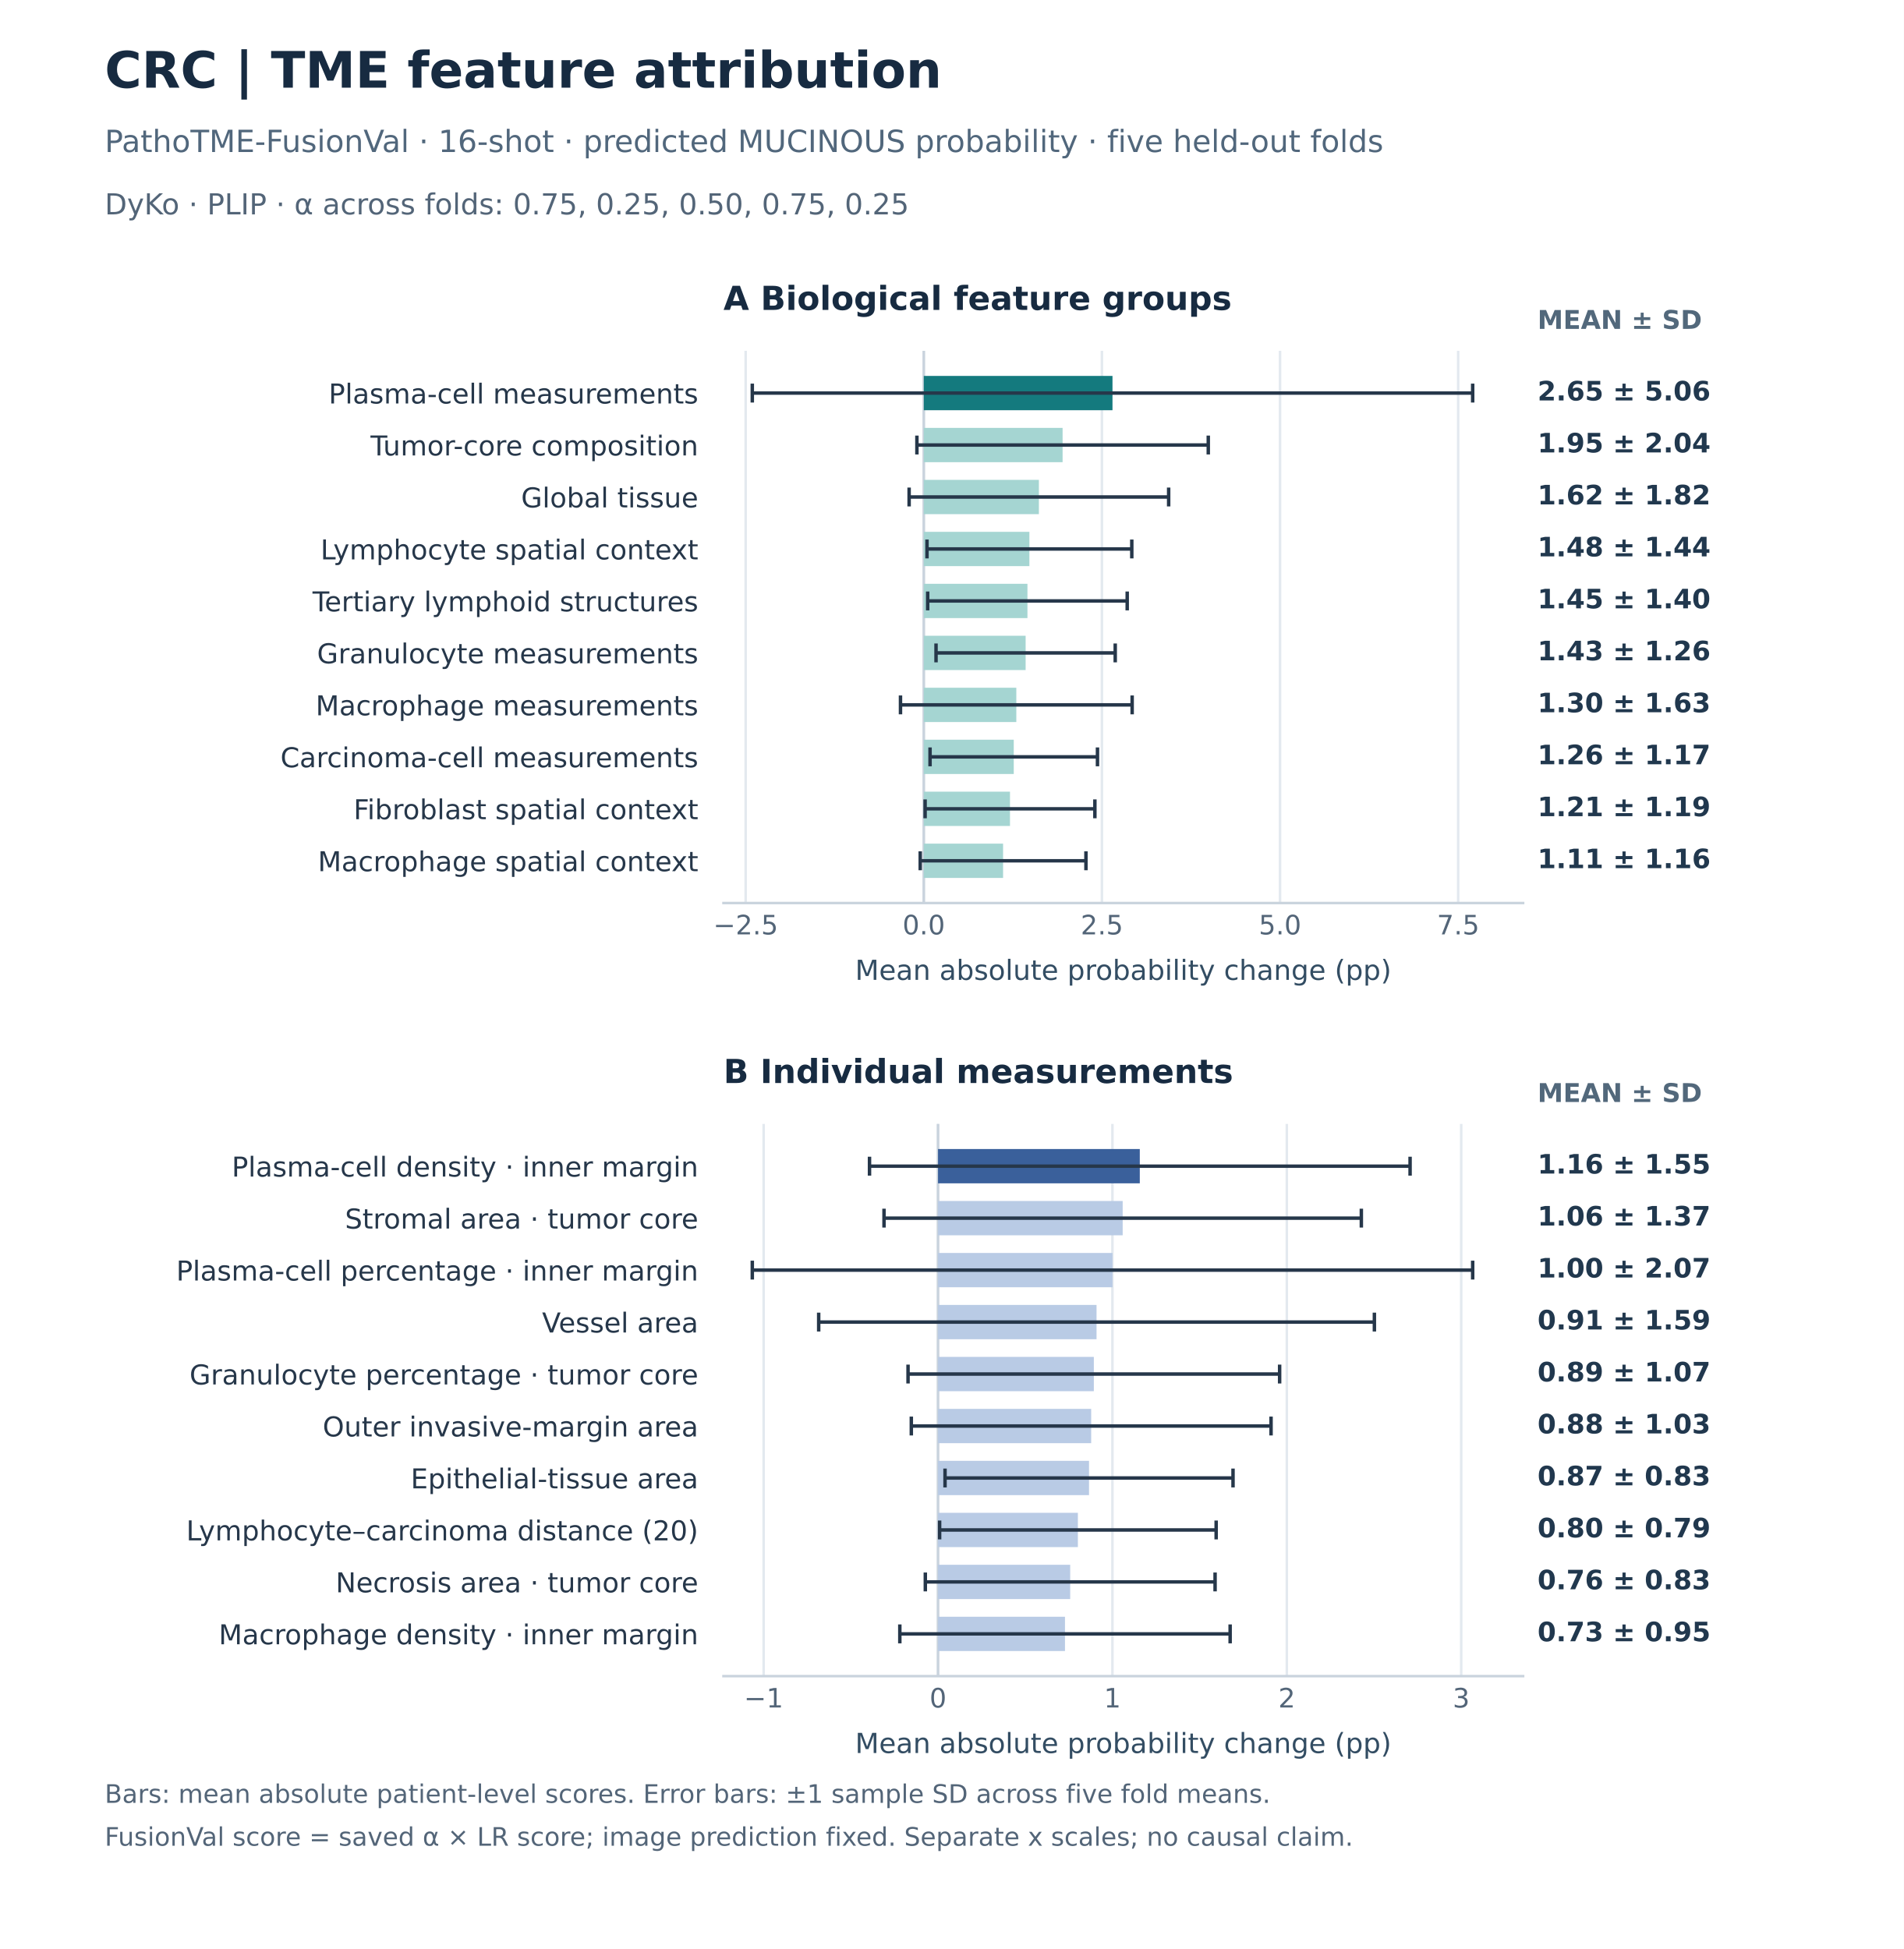
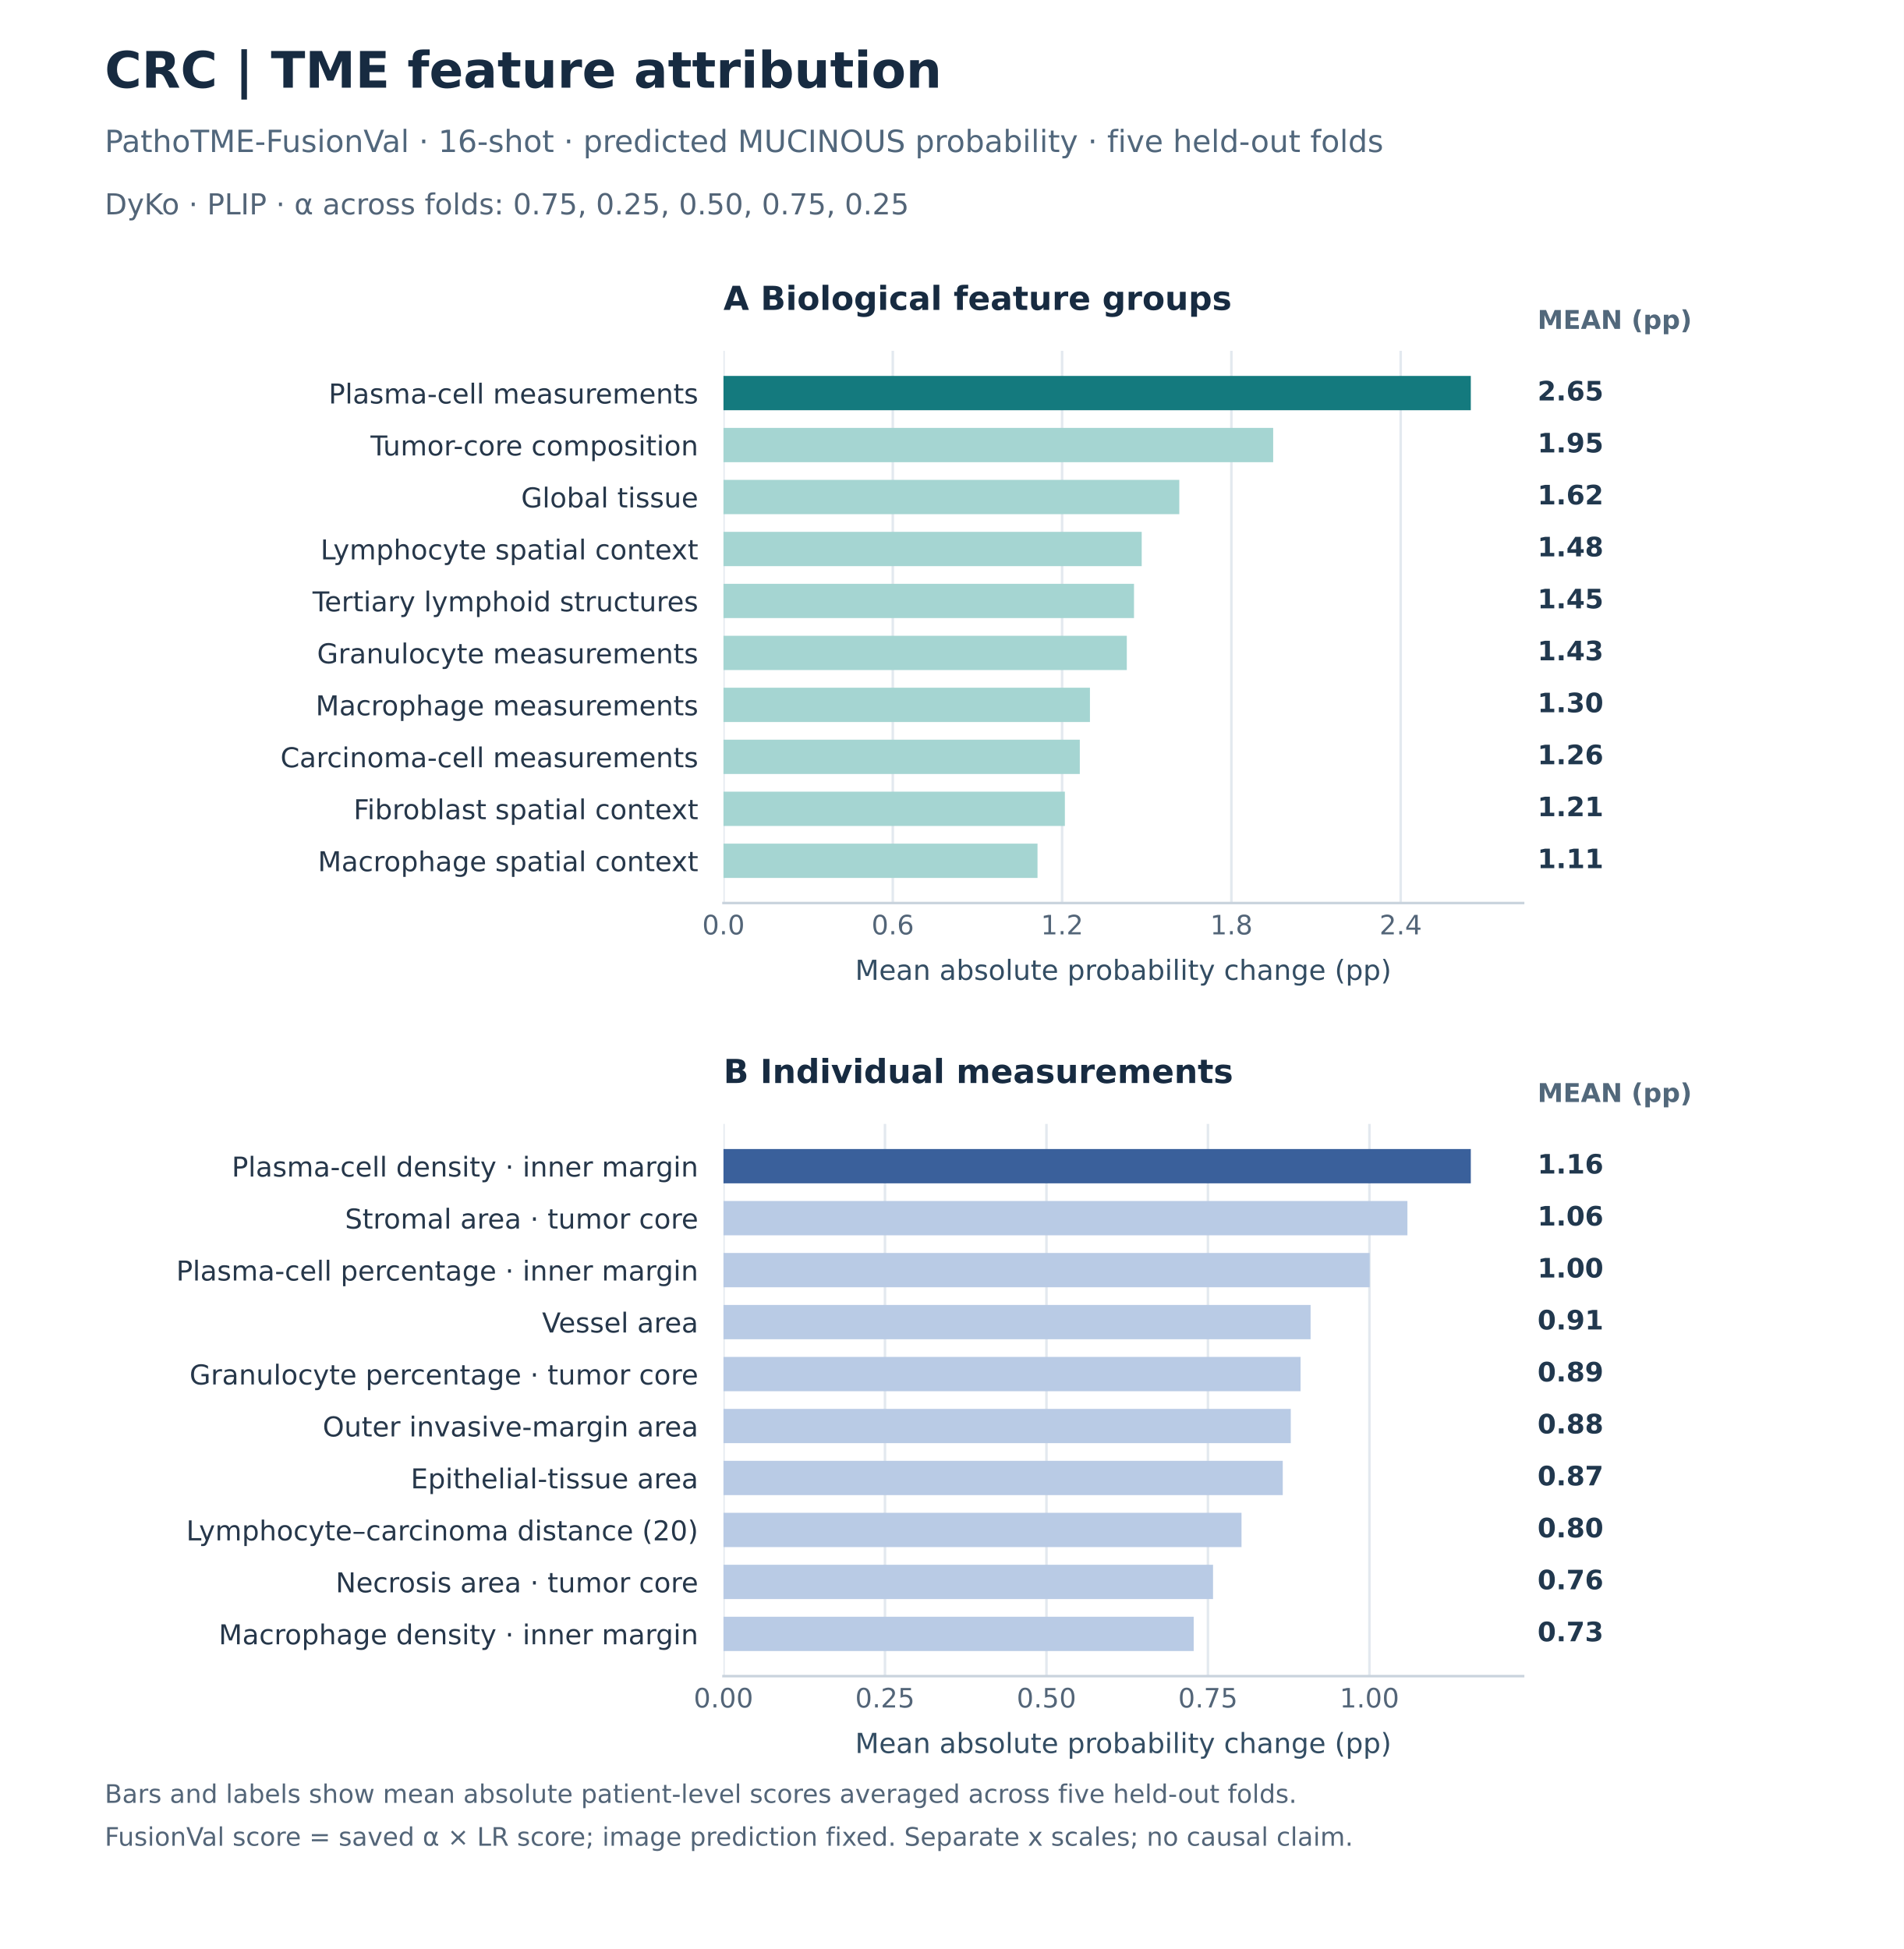
- <svg xmlns="http://www.w3.org/2000/svg" xmlns:xlink="http://www.w3.org/1999/xlink" width="604.8pt" height="619.2pt" viewBox="0 0 604.8 619.2" version="1.1">
+ <svg xmlns="http://www.w3.org/2000/svg" width="604.8pt" height="619.2pt" viewBox="0 0 604.8 619.2" version="1.1">
  <defs>
    <style type="text/css">*{stroke-linejoin: round; stroke-linecap: butt}</style>
  </defs>
  <g id="figure_1">
    <g id="patch_1">
      <path d="M 0 619.2 L 604.8 619.2 L 604.8 0 L 0 0 z " style="fill: #ffffff" />
    </g>
    <g id="axes_1">
      <g id="patch_2">
        <path d="M 229.824 286.896 L 483.84 286.896 L 483.84 111.456 L 229.824 111.456 z " style="fill: #ffffff" />
      </g>
      <g id="matplotlib.axis_1">
        <g id="xtick_1">
          <g id="line2d_1">
-             <path d="M 236.871 286.896 L 236.871 111.456 " clip-path="url(#p79da4da305)" style="fill: none; stroke: #e3e9ef; stroke-width: 0.8; stroke-linecap: square" />
+             <path d="M 229.824 286.896 L 229.824 111.456 " clip-path="url(#pa51914e0ed)" style="fill: none; stroke: #e3e9ef; stroke-width: 0.8; stroke-linecap: square" />
          </g>
          <g id="line2d_2" />
          <g id="text_1">
-             <text style="font-size: 8.5px; font-family: 'DejaVu Sans'; text-anchor: middle; fill: #536578" x="236.871" y="296.855" transform="rotate(-0 236.8708 296.8547)">−2.5</text>
+             <text style="font-size: 8.5px; font-family: 'DejaVu Sans'; text-anchor: middle; fill: #536578" x="229.824" y="296.855" transform="rotate(-0 229.824 296.8547)">0.0</text>
          </g>
        </g>
        <g id="xtick_2">
          <g id="line2d_3">
-             <path d="M 293.455 286.896 L 293.455 111.456 " clip-path="url(#p79da4da305)" style="fill: none; stroke: #e3e9ef; stroke-width: 0.8; stroke-linecap: square" />
+             <path d="M 283.606 286.896 L 283.606 111.456 " clip-path="url(#pa51914e0ed)" style="fill: none; stroke: #e3e9ef; stroke-width: 0.8; stroke-linecap: square" />
          </g>
          <g id="line2d_4" />
          <g id="text_2">
-             <text style="font-size: 8.5px; font-family: 'DejaVu Sans'; text-anchor: middle; fill: #536578" x="293.455" y="296.855" transform="rotate(-0 293.4549 296.8547)">0.0</text>
+             <text style="font-size: 8.5px; font-family: 'DejaVu Sans'; text-anchor: middle; fill: #536578" x="283.606" y="296.855" transform="rotate(-0 283.6055 296.8547)">0.6</text>
          </g>
        </g>
        <g id="xtick_3">
          <g id="line2d_5">
-             <path d="M 350.039 286.896 L 350.039 111.456 " clip-path="url(#p79da4da305)" style="fill: none; stroke: #e3e9ef; stroke-width: 0.8; stroke-linecap: square" />
+             <path d="M 337.387 286.896 L 337.387 111.456 " clip-path="url(#pa51914e0ed)" style="fill: none; stroke: #e3e9ef; stroke-width: 0.8; stroke-linecap: square" />
          </g>
          <g id="line2d_6" />
          <g id="text_3">
-             <text style="font-size: 8.5px; font-family: 'DejaVu Sans'; text-anchor: middle; fill: #536578" x="350.039" y="296.855" transform="rotate(-0 350.0389 296.8547)">2.5</text>
+             <text style="font-size: 8.5px; font-family: 'DejaVu Sans'; text-anchor: middle; fill: #536578" x="337.387" y="296.855" transform="rotate(-0 337.387 296.8547)">1.2</text>
          </g>
        </g>
        <g id="xtick_4">
          <g id="line2d_7">
-             <path d="M 406.623 286.896 L 406.623 111.456 " clip-path="url(#p79da4da305)" style="fill: none; stroke: #e3e9ef; stroke-width: 0.8; stroke-linecap: square" />
+             <path d="M 391.169 286.896 L 391.169 111.456 " clip-path="url(#pa51914e0ed)" style="fill: none; stroke: #e3e9ef; stroke-width: 0.8; stroke-linecap: square" />
          </g>
          <g id="line2d_8" />
          <g id="text_4">
-             <text style="font-size: 8.5px; font-family: 'DejaVu Sans'; text-anchor: middle; fill: #536578" x="406.623" y="296.855" transform="rotate(-0 406.6229 296.8547)">5.0</text>
+             <text style="font-size: 8.5px; font-family: 'DejaVu Sans'; text-anchor: middle; fill: #536578" x="391.169" y="296.855" transform="rotate(-0 391.1685 296.8547)">1.8</text>
          </g>
        </g>
        <g id="xtick_5">
          <g id="line2d_9">
-             <path d="M 463.207 286.896 L 463.207 111.456 " clip-path="url(#p79da4da305)" style="fill: none; stroke: #e3e9ef; stroke-width: 0.8; stroke-linecap: square" />
+             <path d="M 444.95 286.896 L 444.95 111.456 " clip-path="url(#pa51914e0ed)" style="fill: none; stroke: #e3e9ef; stroke-width: 0.8; stroke-linecap: square" />
          </g>
          <g id="line2d_10" />
          <g id="text_5">
-             <text style="font-size: 8.5px; font-family: 'DejaVu Sans'; text-anchor: middle; fill: #536578" x="463.207" y="296.855" transform="rotate(-0 463.2069 296.8547)">7.5</text>
+             <text style="font-size: 8.5px; font-family: 'DejaVu Sans'; text-anchor: middle; fill: #536578" x="444.95" y="296.855" transform="rotate(-0 444.95 296.8547)">2.4</text>
          </g>
        </g>
        <g id="text_6">
          <text style="font-size: 8.8px; font-family: 'DejaVu Sans'; text-anchor: middle; fill: #334d63" x="356.832" y="311.309" transform="rotate(-0 356.832 311.309)">Mean absolute probability change (pp)</text>
        </g>
      </g>
      <g id="matplotlib.axis_2">
        <g id="ytick_1">
          <g id="line2d_11" />
          <g id="text_7">
            <text style="font-size: 8.7px; font-family: 'DejaVu Sans'; text-anchor: end; fill: #26374a" x="221.824" y="128.184" transform="rotate(-0 221.824 128.1843)">Plasma-cell measurements</text>
          </g>
        </g>
        <g id="ytick_2">
          <g id="line2d_12" />
          <g id="text_8">
            <text style="font-size: 8.7px; font-family: 'DejaVu Sans'; text-anchor: end; fill: #26374a" x="221.824" y="144.695" transform="rotate(-0 221.824 144.6948)">Tumor-core composition</text>
          </g>
        </g>
        <g id="ytick_3">
          <g id="line2d_13" />
          <g id="text_9">
            <text style="font-size: 8.7px; font-family: 'DejaVu Sans'; text-anchor: end; fill: #26374a" x="221.824" y="161.205" transform="rotate(-0 221.824 161.2052)">Global tissue</text>
          </g>
        </g>
        <g id="ytick_4">
          <g id="line2d_14" />
          <g id="text_10">
            <text style="font-size: 8.7px; font-family: 'DejaVu Sans'; text-anchor: end; fill: #26374a" x="221.824" y="177.716" transform="rotate(-0 221.824 177.7157)">Lymphocyte spatial context</text>
          </g>
        </g>
        <g id="ytick_5">
          <g id="line2d_15" />
          <g id="text_11">
            <text style="font-size: 8.7px; font-family: 'DejaVu Sans'; text-anchor: end; fill: #26374a" x="221.824" y="194.226" transform="rotate(-0 221.824 194.2261)">Tertiary lymphoid structures</text>
          </g>
        </g>
        <g id="ytick_6">
          <g id="line2d_16" />
          <g id="text_12">
            <text style="font-size: 8.7px; font-family: 'DejaVu Sans'; text-anchor: end; fill: #26374a" x="221.824" y="210.737" transform="rotate(-0 221.824 210.7365)">Granulocyte measurements</text>
          </g>
        </g>
        <g id="ytick_7">
          <g id="line2d_17" />
          <g id="text_13">
            <text style="font-size: 8.7px; font-family: 'DejaVu Sans'; text-anchor: end; fill: #26374a" x="221.824" y="227.247" transform="rotate(-0 221.824 227.247)">Macrophage measurements</text>
          </g>
        </g>
        <g id="ytick_8">
          <g id="line2d_18" />
          <g id="text_14">
            <text style="font-size: 8.7px; font-family: 'DejaVu Sans'; text-anchor: end; fill: #26374a" x="221.824" y="243.757" transform="rotate(-0 221.824 243.7574)">Carcinoma-cell measurements</text>
          </g>
        </g>
        <g id="ytick_9">
          <g id="line2d_19" />
          <g id="text_15">
            <text style="font-size: 8.7px; font-family: 'DejaVu Sans'; text-anchor: end; fill: #26374a" x="221.824" y="260.268" transform="rotate(-0 221.824 260.2679)">Fibroblast spatial context</text>
          </g>
        </g>
        <g id="ytick_10">
          <g id="line2d_20" />
          <g id="text_16">
            <text style="font-size: 8.7px; font-family: 'DejaVu Sans'; text-anchor: end; fill: #26374a" x="221.824" y="276.778" transform="rotate(-0 221.824 276.7783)">Macrophage spatial context</text>
          </g>
        </g>
      </g>
-       <g id="line2d_21">
-         <path d="M 293.455 286.896 L 293.455 111.456 " clip-path="url(#p79da4da305)" style="fill: none; stroke: #c9d3dd; stroke-width: 0.8; stroke-linecap: square" />
-       </g>
      <g id="patch_3">
-         <path d="M 293.455 119.431 L 353.399 119.431 L 353.399 130.327 L 293.455 130.327 z " clip-path="url(#p79da4da305)" style="fill: #147a7e" />
+         <path d="M 229.824 119.431 L 467.222 119.431 L 467.222 130.327 L 229.824 130.327 z " clip-path="url(#pa51914e0ed)" style="fill: #147a7e" />
      </g>
      <g id="patch_4">
-         <path d="M 293.455 135.941 L 337.547 135.941 L 337.547 146.838 L 293.455 146.838 z " clip-path="url(#p79da4da305)" style="fill: #a5d5d2" />
+         <path d="M 229.824 135.941 L 404.444 135.941 L 404.444 146.838 L 229.824 146.838 z " clip-path="url(#pa51914e0ed)" style="fill: #a5d5d2" />
      </g>
      <g id="patch_5">
-         <path d="M 293.455 152.451 L 330.018 152.451 L 330.018 163.348 L 293.455 163.348 z " clip-path="url(#p79da4da305)" style="fill: #a5d5d2" />
+         <path d="M 229.824 152.451 L 374.626 152.451 L 374.626 163.348 L 229.824 163.348 z " clip-path="url(#pa51914e0ed)" style="fill: #a5d5d2" />
      </g>
      <g id="patch_6">
-         <path d="M 293.455 168.962 L 327.002 168.962 L 327.002 179.859 L 293.455 179.859 z " clip-path="url(#p79da4da305)" style="fill: #a5d5d2" />
+         <path d="M 229.824 168.962 L 362.68 168.962 L 362.68 179.859 L 229.824 179.859 z " clip-path="url(#pa51914e0ed)" style="fill: #a5d5d2" />
      </g>
      <g id="patch_7">
-         <path d="M 293.455 185.472 L 326.384 185.472 L 326.384 196.369 L 293.455 196.369 z " clip-path="url(#p79da4da305)" style="fill: #a5d5d2" />
+         <path d="M 229.824 185.472 L 360.233 185.472 L 360.233 196.369 L 229.824 196.369 z " clip-path="url(#pa51914e0ed)" style="fill: #a5d5d2" />
      </g>
      <g id="patch_8">
-         <path d="M 293.455 201.983 L 325.807 201.983 L 325.807 212.88 L 293.455 212.88 z " clip-path="url(#p79da4da305)" style="fill: #a5d5d2" />
+         <path d="M 229.824 201.983 L 357.946 201.983 L 357.946 212.88 L 229.824 212.88 z " clip-path="url(#pa51914e0ed)" style="fill: #a5d5d2" />
      </g>
      <g id="patch_9">
-         <path d="M 293.455 218.493 L 322.85 218.493 L 322.85 229.39 L 293.455 229.39 z " clip-path="url(#p79da4da305)" style="fill: #a5d5d2" />
+         <path d="M 229.824 218.493 L 346.238 218.493 L 346.238 229.39 L 229.824 229.39 z " clip-path="url(#pa51914e0ed)" style="fill: #a5d5d2" />
      </g>
      <g id="patch_10">
-         <path d="M 293.455 235.004 L 322.037 235.004 L 322.037 245.901 L 293.455 245.901 z " clip-path="url(#p79da4da305)" style="fill: #a5d5d2" />
+         <path d="M 229.824 235.004 L 343.016 235.004 L 343.016 245.901 L 229.824 245.901 z " clip-path="url(#pa51914e0ed)" style="fill: #a5d5d2" />
      </g>
      <g id="patch_11">
-         <path d="M 293.455 251.514 L 320.839 251.514 L 320.839 262.411 L 293.455 262.411 z " clip-path="url(#p79da4da305)" style="fill: #a5d5d2" />
+         <path d="M 229.824 251.514 L 338.273 251.514 L 338.273 262.411 L 229.824 262.411 z " clip-path="url(#pa51914e0ed)" style="fill: #a5d5d2" />
      </g>
      <g id="patch_12">
-         <path d="M 293.455 268.025 L 318.644 268.025 L 318.644 278.921 L 293.455 278.921 z " clip-path="url(#p79da4da305)" style="fill: #a5d5d2" />
+         <path d="M 229.824 268.025 L 329.582 268.025 L 329.582 278.921 L 229.824 278.921 z " clip-path="url(#pa51914e0ed)" style="fill: #a5d5d2" />
      </g>
      <g id="patch_13">
        <path d="M 229.824 286.896 L 483.84 286.896 " style="fill: none; stroke: #c9d3dd; stroke-width: 0.8; stroke-linejoin: miter; stroke-linecap: square" />
      </g>
-       <g id="LineCollection_1">
-         <path d="M 238.978 124.879 L 467.821 124.879 " clip-path="url(#p79da4da305)" style="fill: none; stroke: #26374a; stroke-width: 1.1" />
-         <path d="M 291.268 141.389 L 383.827 141.389 " clip-path="url(#p79da4da305)" style="fill: none; stroke: #26374a; stroke-width: 1.1" />
-         <path d="M 288.797 157.9 L 371.24 157.9 " clip-path="url(#p79da4da305)" style="fill: none; stroke: #26374a; stroke-width: 1.1" />
-         <path d="M 294.474 174.41 L 359.53 174.41 " clip-path="url(#p79da4da305)" style="fill: none; stroke: #26374a; stroke-width: 1.1" />
-         <path d="M 294.694 190.921 L 358.074 190.921 " clip-path="url(#p79da4da305)" style="fill: none; stroke: #26374a; stroke-width: 1.1" />
-         <path d="M 297.344 207.431 L 354.269 207.431 " clip-path="url(#p79da4da305)" style="fill: none; stroke: #26374a; stroke-width: 1.1" />
-         <path d="M 286.054 223.942 L 359.646 223.942 " clip-path="url(#p79da4da305)" style="fill: none; stroke: #26374a; stroke-width: 1.1" />
-         <path d="M 295.443 240.452 L 348.63 240.452 " clip-path="url(#p79da4da305)" style="fill: none; stroke: #26374a; stroke-width: 1.1" />
-         <path d="M 293.872 256.963 L 347.806 256.963 " clip-path="url(#p79da4da305)" style="fill: none; stroke: #26374a; stroke-width: 1.1" />
-         <path d="M 292.324 273.473 L 344.965 273.473 " clip-path="url(#p79da4da305)" style="fill: none; stroke: #26374a; stroke-width: 1.1" />
-       </g>
-       <g id="line2d_22">
-         <defs>
-           <path id="m4f36192a5b" d="M 0 3 L 0 -3 " style="stroke: #26374a; stroke-width: 1.1" />
-         </defs>
-         <g clip-path="url(#p79da4da305)">
-           <use xlink:href="#m4f36192a5b" x="238.978" y="124.879" style="fill: #1f77b4; stroke: #26374a; stroke-width: 1.1" />
-           <use xlink:href="#m4f36192a5b" x="291.268" y="141.389" style="fill: #1f77b4; stroke: #26374a; stroke-width: 1.1" />
-           <use xlink:href="#m4f36192a5b" x="288.797" y="157.9" style="fill: #1f77b4; stroke: #26374a; stroke-width: 1.1" />
-           <use xlink:href="#m4f36192a5b" x="294.474" y="174.41" style="fill: #1f77b4; stroke: #26374a; stroke-width: 1.1" />
-           <use xlink:href="#m4f36192a5b" x="294.694" y="190.921" style="fill: #1f77b4; stroke: #26374a; stroke-width: 1.1" />
-           <use xlink:href="#m4f36192a5b" x="297.344" y="207.431" style="fill: #1f77b4; stroke: #26374a; stroke-width: 1.1" />
-           <use xlink:href="#m4f36192a5b" x="286.054" y="223.942" style="fill: #1f77b4; stroke: #26374a; stroke-width: 1.1" />
-           <use xlink:href="#m4f36192a5b" x="295.443" y="240.452" style="fill: #1f77b4; stroke: #26374a; stroke-width: 1.1" />
-           <use xlink:href="#m4f36192a5b" x="293.872" y="256.963" style="fill: #1f77b4; stroke: #26374a; stroke-width: 1.1" />
-           <use xlink:href="#m4f36192a5b" x="292.324" y="273.473" style="fill: #1f77b4; stroke: #26374a; stroke-width: 1.1" />
-         </g>
-       </g>
-       <g id="line2d_23">
-         <g clip-path="url(#p79da4da305)">
-           <use xlink:href="#m4f36192a5b" x="467.821" y="124.879" style="fill: #1f77b4; stroke: #26374a; stroke-width: 1.1" />
-           <use xlink:href="#m4f36192a5b" x="383.827" y="141.389" style="fill: #1f77b4; stroke: #26374a; stroke-width: 1.1" />
-           <use xlink:href="#m4f36192a5b" x="371.24" y="157.9" style="fill: #1f77b4; stroke: #26374a; stroke-width: 1.1" />
-           <use xlink:href="#m4f36192a5b" x="359.53" y="174.41" style="fill: #1f77b4; stroke: #26374a; stroke-width: 1.1" />
-           <use xlink:href="#m4f36192a5b" x="358.074" y="190.921" style="fill: #1f77b4; stroke: #26374a; stroke-width: 1.1" />
-           <use xlink:href="#m4f36192a5b" x="354.269" y="207.431" style="fill: #1f77b4; stroke: #26374a; stroke-width: 1.1" />
-           <use xlink:href="#m4f36192a5b" x="359.646" y="223.942" style="fill: #1f77b4; stroke: #26374a; stroke-width: 1.1" />
-           <use xlink:href="#m4f36192a5b" x="348.63" y="240.452" style="fill: #1f77b4; stroke: #26374a; stroke-width: 1.1" />
-           <use xlink:href="#m4f36192a5b" x="347.806" y="256.963" style="fill: #1f77b4; stroke: #26374a; stroke-width: 1.1" />
-           <use xlink:href="#m4f36192a5b" x="344.965" y="273.473" style="fill: #1f77b4; stroke: #26374a; stroke-width: 1.1" />
-         </g>
-       </g>
      <g id="text_17">
-         <text style="font-weight: 700; font-size: 8.2px; font-family: 'DejaVu Sans'; text-anchor: start; fill: #52687b" x="488.412" y="104.487" transform="rotate(-0 488.4123 104.4875)">MEAN ± SD</text>
+         <text style="font-weight: 700; font-size: 8.2px; font-family: 'DejaVu Sans'; text-anchor: start; fill: #52687b" x="488.412" y="104.487" transform="rotate(-0 488.4123 104.4875)">MEAN (pp)</text>
      </g>
      <g id="text_18">
        <text style="font-weight: 700; font-size: 10.5px; font-family: 'DejaVu Sans'; text-anchor: start; fill: #172b41" x="229.824" y="98.456" transform="rotate(-0 229.824 98.456)">A  Biological feature groups</text>
      </g>
      <g id="text_19">
-         <text style="font-weight: 600; font-size: 8.5px; font-family: 'DejaVu Sans'; text-anchor: start; fill: #21384e" x="488.412" y="127.224" transform="rotate(-0 488.4123 127.2245)">2.65 ± 5.06</text>
+         <text style="font-weight: 600; font-size: 8.5px; font-family: 'DejaVu Sans'; text-anchor: start; fill: #21384e" x="488.412" y="127.224" transform="rotate(-0 488.4123 127.2245)">2.65</text>
      </g>
      <g id="text_20">
-         <text style="font-weight: 600; font-size: 8.5px; font-family: 'DejaVu Sans'; text-anchor: start; fill: #21384e" x="488.412" y="143.735" transform="rotate(-0 488.4123 143.7349)">1.95 ± 2.04</text>
+         <text style="font-weight: 600; font-size: 8.5px; font-family: 'DejaVu Sans'; text-anchor: start; fill: #21384e" x="488.412" y="143.735" transform="rotate(-0 488.4123 143.7349)">1.95</text>
      </g>
      <g id="text_21">
-         <text style="font-weight: 600; font-size: 8.5px; font-family: 'DejaVu Sans'; text-anchor: start; fill: #21384e" x="488.412" y="160.245" transform="rotate(-0 488.4123 160.2454)">1.62 ± 1.82</text>
+         <text style="font-weight: 600; font-size: 8.5px; font-family: 'DejaVu Sans'; text-anchor: start; fill: #21384e" x="488.412" y="160.245" transform="rotate(-0 488.4123 160.2454)">1.62</text>
      </g>
      <g id="text_22">
-         <text style="font-weight: 600; font-size: 8.5px; font-family: 'DejaVu Sans'; text-anchor: start; fill: #21384e" x="488.412" y="176.756" transform="rotate(-0 488.4123 176.7558)">1.48 ± 1.44</text>
+         <text style="font-weight: 600; font-size: 8.5px; font-family: 'DejaVu Sans'; text-anchor: start; fill: #21384e" x="488.412" y="176.756" transform="rotate(-0 488.4123 176.7558)">1.48</text>
      </g>
      <g id="text_23">
-         <text style="font-weight: 600; font-size: 8.5px; font-family: 'DejaVu Sans'; text-anchor: start; fill: #21384e" x="488.412" y="193.266" transform="rotate(-0 488.4123 193.2662)">1.45 ± 1.40</text>
+         <text style="font-weight: 600; font-size: 8.5px; font-family: 'DejaVu Sans'; text-anchor: start; fill: #21384e" x="488.412" y="193.266" transform="rotate(-0 488.4123 193.2662)">1.45</text>
      </g>
      <g id="text_24">
-         <text style="font-weight: 600; font-size: 8.5px; font-family: 'DejaVu Sans'; text-anchor: start; fill: #21384e" x="488.412" y="209.777" transform="rotate(-0 488.4123 209.7767)">1.43 ± 1.26</text>
+         <text style="font-weight: 600; font-size: 8.5px; font-family: 'DejaVu Sans'; text-anchor: start; fill: #21384e" x="488.412" y="209.777" transform="rotate(-0 488.4123 209.7767)">1.43</text>
      </g>
      <g id="text_25">
-         <text style="font-weight: 600; font-size: 8.5px; font-family: 'DejaVu Sans'; text-anchor: start; fill: #21384e" x="488.412" y="226.287" transform="rotate(-0 488.4123 226.2871)">1.30 ± 1.63</text>
+         <text style="font-weight: 600; font-size: 8.5px; font-family: 'DejaVu Sans'; text-anchor: start; fill: #21384e" x="488.412" y="226.287" transform="rotate(-0 488.4123 226.2871)">1.30</text>
      </g>
      <g id="text_26">
-         <text style="font-weight: 600; font-size: 8.5px; font-family: 'DejaVu Sans'; text-anchor: start; fill: #21384e" x="488.412" y="242.798" transform="rotate(-0 488.4123 242.7976)">1.26 ± 1.17</text>
+         <text style="font-weight: 600; font-size: 8.5px; font-family: 'DejaVu Sans'; text-anchor: start; fill: #21384e" x="488.412" y="242.798" transform="rotate(-0 488.4123 242.7976)">1.26</text>
      </g>
      <g id="text_27">
-         <text style="font-weight: 600; font-size: 8.5px; font-family: 'DejaVu Sans'; text-anchor: start; fill: #21384e" x="488.412" y="259.308" transform="rotate(-0 488.4123 259.308)">1.21 ± 1.19</text>
+         <text style="font-weight: 600; font-size: 8.5px; font-family: 'DejaVu Sans'; text-anchor: start; fill: #21384e" x="488.412" y="259.308" transform="rotate(-0 488.4123 259.308)">1.21</text>
      </g>
      <g id="text_28">
-         <text style="font-weight: 600; font-size: 8.5px; font-family: 'DejaVu Sans'; text-anchor: start; fill: #21384e" x="488.412" y="275.818" transform="rotate(-0 488.4123 275.8185)">1.11 ± 1.16</text>
+         <text style="font-weight: 600; font-size: 8.5px; font-family: 'DejaVu Sans'; text-anchor: start; fill: #21384e" x="488.412" y="275.818" transform="rotate(-0 488.4123 275.8185)">1.11</text>
      </g>
    </g>
    <g id="axes_2">
      <g id="patch_14">
        <path d="M 229.824 532.512 L 483.84 532.512 L 483.84 357.072 L 229.824 357.072 z " style="fill: #ffffff" />
      </g>
      <g id="matplotlib.axis_3">
        <g id="xtick_6">
-           <g id="line2d_24">
-             <path d="M 242.58 532.512 L 242.58 357.072 " clip-path="url(#pc45d1dfc08)" style="fill: none; stroke: #e3e9ef; stroke-width: 0.8; stroke-linecap: square" />
-           </g>
-           <g id="line2d_25" />
+           <g id="line2d_21">
+             <path d="M 229.824 532.512 L 229.824 357.072 " clip-path="url(#p7e92d38962)" style="fill: none; stroke: #e3e9ef; stroke-width: 0.8; stroke-linecap: square" />
+           </g>
+           <g id="line2d_22" />
          <g id="text_29">
-             <text style="font-size: 8.5px; font-family: 'DejaVu Sans'; text-anchor: middle; fill: #536578" x="242.58" y="542.471" transform="rotate(-0 242.5801 542.4707)">−1</text>
+             <text style="font-size: 8.5px; font-family: 'DejaVu Sans'; text-anchor: middle; fill: #536578" x="229.824" y="542.471" transform="rotate(-0 229.824 542.4707)">0.00</text>
          </g>
        </g>
        <g id="xtick_7">
-           <g id="line2d_26">
-             <path d="M 297.979 532.512 L 297.979 357.072 " clip-path="url(#pc45d1dfc08)" style="fill: none; stroke: #e3e9ef; stroke-width: 0.8; stroke-linecap: square" />
-           </g>
-           <g id="line2d_27" />
+           <g id="line2d_23">
+             <path d="M 281.122 532.512 L 281.122 357.072 " clip-path="url(#p7e92d38962)" style="fill: none; stroke: #e3e9ef; stroke-width: 0.8; stroke-linecap: square" />
+           </g>
+           <g id="line2d_24" />
          <g id="text_30">
-             <text style="font-size: 8.5px; font-family: 'DejaVu Sans'; text-anchor: middle; fill: #536578" x="297.979" y="542.471" transform="rotate(-0 297.9788 542.4707)">0</text>
+             <text style="font-size: 8.5px; font-family: 'DejaVu Sans'; text-anchor: middle; fill: #536578" x="281.122" y="542.471" transform="rotate(-0 281.1223 542.4707)">0.25</text>
          </g>
        </g>
        <g id="xtick_8">
-           <g id="line2d_28">
-             <path d="M 353.378 532.512 L 353.378 357.072 " clip-path="url(#pc45d1dfc08)" style="fill: none; stroke: #e3e9ef; stroke-width: 0.8; stroke-linecap: square" />
-           </g>
-           <g id="line2d_29" />
+           <g id="line2d_25">
+             <path d="M 332.421 532.512 L 332.421 357.072 " clip-path="url(#p7e92d38962)" style="fill: none; stroke: #e3e9ef; stroke-width: 0.8; stroke-linecap: square" />
+           </g>
+           <g id="line2d_26" />
          <g id="text_31">
-             <text style="font-size: 8.5px; font-family: 'DejaVu Sans'; text-anchor: middle; fill: #536578" x="353.378" y="542.471" transform="rotate(-0 353.3775 542.4707)">1</text>
+             <text style="font-size: 8.5px; font-family: 'DejaVu Sans'; text-anchor: middle; fill: #536578" x="332.421" y="542.471" transform="rotate(-0 332.4206 542.4707)">0.50</text>
          </g>
        </g>
        <g id="xtick_9">
-           <g id="line2d_30">
-             <path d="M 408.776 532.512 L 408.776 357.072 " clip-path="url(#pc45d1dfc08)" style="fill: none; stroke: #e3e9ef; stroke-width: 0.8; stroke-linecap: square" />
-           </g>
-           <g id="line2d_31" />
+           <g id="line2d_27">
+             <path d="M 383.719 532.512 L 383.719 357.072 " clip-path="url(#p7e92d38962)" style="fill: none; stroke: #e3e9ef; stroke-width: 0.8; stroke-linecap: square" />
+           </g>
+           <g id="line2d_28" />
          <g id="text_32">
-             <text style="font-size: 8.5px; font-family: 'DejaVu Sans'; text-anchor: middle; fill: #536578" x="408.776" y="542.471" transform="rotate(-0 408.7762 542.4707)">2</text>
+             <text style="font-size: 8.5px; font-family: 'DejaVu Sans'; text-anchor: middle; fill: #536578" x="383.719" y="542.471" transform="rotate(-0 383.7189 542.4707)">0.75</text>
          </g>
        </g>
        <g id="xtick_10">
-           <g id="line2d_32">
-             <path d="M 464.175 532.512 L 464.175 357.072 " clip-path="url(#pc45d1dfc08)" style="fill: none; stroke: #e3e9ef; stroke-width: 0.8; stroke-linecap: square" />
-           </g>
-           <g id="line2d_33" />
+           <g id="line2d_29">
+             <path d="M 435.017 532.512 L 435.017 357.072 " clip-path="url(#p7e92d38962)" style="fill: none; stroke: #e3e9ef; stroke-width: 0.8; stroke-linecap: square" />
+           </g>
+           <g id="line2d_30" />
          <g id="text_33">
-             <text style="font-size: 8.5px; font-family: 'DejaVu Sans'; text-anchor: middle; fill: #536578" x="464.175" y="542.471" transform="rotate(-0 464.1749 542.4707)">3</text>
+             <text style="font-size: 8.5px; font-family: 'DejaVu Sans'; text-anchor: middle; fill: #536578" x="435.017" y="542.471" transform="rotate(-0 435.0171 542.4707)">1.00</text>
          </g>
        </g>
        <g id="text_34">
          <text style="font-size: 8.8px; font-family: 'DejaVu Sans'; text-anchor: middle; fill: #334d63" x="356.832" y="556.925" transform="rotate(-0 356.832 556.925)">Mean absolute probability change (pp)</text>
        </g>
      </g>
      <g id="matplotlib.axis_4">
        <g id="ytick_11">
-           <g id="line2d_34" />
+           <g id="line2d_31" />
          <g id="text_35">
            <text style="font-size: 8.7px; font-family: 'DejaVu Sans'; text-anchor: end; fill: #26374a" x="221.824" y="373.8" transform="rotate(-0 221.824 373.8003)">Plasma-cell density · inner margin</text>
          </g>
        </g>
        <g id="ytick_12">
-           <g id="line2d_35" />
+           <g id="line2d_32" />
          <g id="text_36">
            <text style="font-size: 8.7px; font-family: 'DejaVu Sans'; text-anchor: end; fill: #26374a" x="221.824" y="390.311" transform="rotate(-0 221.824 390.3108)">Stromal area · tumor core</text>
          </g>
        </g>
        <g id="ytick_13">
-           <g id="line2d_36" />
+           <g id="line2d_33" />
          <g id="text_37">
            <text style="font-size: 8.7px; font-family: 'DejaVu Sans'; text-anchor: end; fill: #26374a" x="221.824" y="406.821" transform="rotate(-0 221.824 406.8212)">Plasma-cell percentage · inner margin</text>
          </g>
        </g>
        <g id="ytick_14">
-           <g id="line2d_37" />
+           <g id="line2d_34" />
          <g id="text_38">
            <text style="font-size: 8.7px; font-family: 'DejaVu Sans'; text-anchor: end; fill: #26374a" x="221.824" y="423.332" transform="rotate(-0 221.824 423.3317)">Vessel area</text>
          </g>
        </g>
        <g id="ytick_15">
-           <g id="line2d_38" />
+           <g id="line2d_35" />
          <g id="text_39">
            <text style="font-size: 8.7px; font-family: 'DejaVu Sans'; text-anchor: end; fill: #26374a" x="221.824" y="439.842" transform="rotate(-0 221.824 439.8421)">Granulocyte percentage · tumor core</text>
          </g>
        </g>
        <g id="ytick_16">
-           <g id="line2d_39" />
+           <g id="line2d_36" />
          <g id="text_40">
            <text style="font-size: 8.7px; font-family: 'DejaVu Sans'; text-anchor: end; fill: #26374a" x="221.824" y="456.353" transform="rotate(-0 221.824 456.3525)">Outer invasive-margin area</text>
          </g>
        </g>
        <g id="ytick_17">
-           <g id="line2d_40" />
+           <g id="line2d_37" />
          <g id="text_41">
            <text style="font-size: 8.7px; font-family: 'DejaVu Sans'; text-anchor: end; fill: #26374a" x="221.824" y="472.863" transform="rotate(-0 221.824 472.863)">Epithelial-tissue area</text>
          </g>
        </g>
        <g id="ytick_18">
-           <g id="line2d_41" />
+           <g id="line2d_38" />
          <g id="text_42">
            <text style="font-size: 8.7px; font-family: 'DejaVu Sans'; text-anchor: end; fill: #26374a" x="221.824" y="489.373" transform="rotate(-0 221.824 489.3734)">Lymphocyte–carcinoma distance (20)</text>
          </g>
        </g>
        <g id="ytick_19">
-           <g id="line2d_42" />
+           <g id="line2d_39" />
          <g id="text_43">
            <text style="font-size: 8.7px; font-family: 'DejaVu Sans'; text-anchor: end; fill: #26374a" x="221.824" y="505.884" transform="rotate(-0 221.824 505.8839)">Necrosis area · tumor core</text>
          </g>
        </g>
        <g id="ytick_20">
-           <g id="line2d_43" />
+           <g id="line2d_40" />
          <g id="text_44">
            <text style="font-size: 8.7px; font-family: 'DejaVu Sans'; text-anchor: end; fill: #26374a" x="221.824" y="522.394" transform="rotate(-0 221.824 522.3943)">Macrophage density · inner margin</text>
          </g>
        </g>
      </g>
-       <g id="line2d_44">
-         <path d="M 297.979 532.512 L 297.979 357.072 " clip-path="url(#pc45d1dfc08)" style="fill: none; stroke: #c9d3dd; stroke-width: 0.8; stroke-linecap: square" />
-       </g>
      <g id="patch_15">
-         <path d="M 297.979 365.047 L 362.072 365.047 L 362.072 375.943 L 297.979 375.943 z " clip-path="url(#pc45d1dfc08)" style="fill: #3a609b" />
+         <path d="M 229.824 365.047 L 467.222 365.047 L 467.222 375.943 L 229.824 375.943 z " clip-path="url(#p7e92d38962)" style="fill: #3a609b" />
      </g>
      <g id="patch_16">
-         <path d="M 297.979 381.557 L 356.636 381.557 L 356.636 392.454 L 297.979 392.454 z " clip-path="url(#pc45d1dfc08)" style="fill: #b9cbe5" />
+         <path d="M 229.824 381.557 L 447.088 381.557 L 447.088 392.454 L 229.824 392.454 z " clip-path="url(#p7e92d38962)" style="fill: #b9cbe5" />
      </g>
      <g id="patch_17">
-         <path d="M 297.979 398.067 L 353.399 398.067 L 353.399 408.964 L 297.979 408.964 z " clip-path="url(#pc45d1dfc08)" style="fill: #b9cbe5" />
+         <path d="M 229.824 398.067 L 435.098 398.067 L 435.098 408.964 L 229.824 408.964 z " clip-path="url(#p7e92d38962)" style="fill: #b9cbe5" />
      </g>
      <g id="patch_18">
-         <path d="M 297.979 414.578 L 348.332 414.578 L 348.332 425.475 L 297.979 425.475 z " clip-path="url(#pc45d1dfc08)" style="fill: #b9cbe5" />
+         <path d="M 229.824 414.578 L 416.33 414.578 L 416.33 425.475 L 229.824 425.475 z " clip-path="url(#p7e92d38962)" style="fill: #b9cbe5" />
      </g>
      <g id="patch_19">
-         <path d="M 297.979 431.088 L 347.473 431.088 L 347.473 441.985 L 297.979 441.985 z " clip-path="url(#pc45d1dfc08)" style="fill: #b9cbe5" />
+         <path d="M 229.824 431.088 L 413.146 431.088 L 413.146 441.985 L 229.824 441.985 z " clip-path="url(#p7e92d38962)" style="fill: #b9cbe5" />
      </g>
      <g id="patch_20">
-         <path d="M 297.979 447.599 L 346.632 447.599 L 346.632 458.496 L 297.979 458.496 z " clip-path="url(#pc45d1dfc08)" style="fill: #b9cbe5" />
+         <path d="M 229.824 447.599 L 410.032 447.599 L 410.032 458.496 L 229.824 458.496 z " clip-path="url(#p7e92d38962)" style="fill: #b9cbe5" />
      </g>
      <g id="patch_21">
-         <path d="M 297.979 464.109 L 345.945 464.109 L 345.945 475.006 L 297.979 475.006 z " clip-path="url(#pc45d1dfc08)" style="fill: #b9cbe5" />
+         <path d="M 229.824 464.109 L 407.488 464.109 L 407.488 475.006 L 229.824 475.006 z " clip-path="url(#p7e92d38962)" style="fill: #b9cbe5" />
      </g>
      <g id="patch_22">
-         <path d="M 297.979 480.62 L 342.407 480.62 L 342.407 491.517 L 297.979 491.517 z " clip-path="url(#pc45d1dfc08)" style="fill: #b9cbe5" />
+         <path d="M 229.824 480.62 L 394.383 480.62 L 394.383 491.517 L 229.824 491.517 z " clip-path="url(#p7e92d38962)" style="fill: #b9cbe5" />
      </g>
      <g id="patch_23">
-         <path d="M 297.979 497.13 L 339.966 497.13 L 339.966 508.027 L 297.979 508.027 z " clip-path="url(#pc45d1dfc08)" style="fill: #b9cbe5" />
+         <path d="M 229.824 497.13 L 385.342 497.13 L 385.342 508.027 L 229.824 508.027 z " clip-path="url(#p7e92d38962)" style="fill: #b9cbe5" />
      </g>
      <g id="patch_24">
-         <path d="M 297.979 513.641 L 338.307 513.641 L 338.307 524.537 L 297.979 524.537 z " clip-path="url(#pc45d1dfc08)" style="fill: #b9cbe5" />
+         <path d="M 229.824 513.641 L 379.196 513.641 L 379.196 524.537 L 229.824 524.537 z " clip-path="url(#p7e92d38962)" style="fill: #b9cbe5" />
      </g>
      <g id="patch_25">
        <path d="M 229.824 532.512 L 483.84 532.512 " style="fill: none; stroke: #c9d3dd; stroke-width: 0.8; stroke-linejoin: miter; stroke-linecap: square" />
      </g>
-       <g id="LineCollection_2">
-         <path d="M 276.212 370.495 L 447.933 370.495 " clip-path="url(#pc45d1dfc08)" style="fill: none; stroke: #26374a; stroke-width: 1.1" />
-         <path d="M 280.822 387.005 L 432.451 387.005 " clip-path="url(#pc45d1dfc08)" style="fill: none; stroke: #26374a; stroke-width: 1.1" />
-         <path d="M 238.978 403.516 L 467.821 403.516 " clip-path="url(#pc45d1dfc08)" style="fill: none; stroke: #26374a; stroke-width: 1.1" />
-         <path d="M 260.068 420.026 L 436.596 420.026 " clip-path="url(#pc45d1dfc08)" style="fill: none; stroke: #26374a; stroke-width: 1.1" />
-         <path d="M 288.453 436.537 L 406.492 436.537 " clip-path="url(#pc45d1dfc08)" style="fill: none; stroke: #26374a; stroke-width: 1.1" />
-         <path d="M 289.493 453.047 L 403.771 453.047 " clip-path="url(#pc45d1dfc08)" style="fill: none; stroke: #26374a; stroke-width: 1.1" />
-         <path d="M 300.203 469.558 L 391.687 469.558 " clip-path="url(#pc45d1dfc08)" style="fill: none; stroke: #26374a; stroke-width: 1.1" />
-         <path d="M 298.484 486.068 L 386.33 486.068 " clip-path="url(#pc45d1dfc08)" style="fill: none; stroke: #26374a; stroke-width: 1.1" />
-         <path d="M 293.943 502.579 L 385.989 502.579 " clip-path="url(#pc45d1dfc08)" style="fill: none; stroke: #26374a; stroke-width: 1.1" />
-         <path d="M 285.842 519.089 L 390.772 519.089 " clip-path="url(#pc45d1dfc08)" style="fill: none; stroke: #26374a; stroke-width: 1.1" />
-       </g>
-       <g id="line2d_45">
-         <g clip-path="url(#pc45d1dfc08)">
-           <use xlink:href="#m4f36192a5b" x="276.212" y="370.495" style="fill: #1f77b4; stroke: #26374a; stroke-width: 1.1" />
-           <use xlink:href="#m4f36192a5b" x="280.822" y="387.005" style="fill: #1f77b4; stroke: #26374a; stroke-width: 1.1" />
-           <use xlink:href="#m4f36192a5b" x="238.978" y="403.516" style="fill: #1f77b4; stroke: #26374a; stroke-width: 1.1" />
-           <use xlink:href="#m4f36192a5b" x="260.068" y="420.026" style="fill: #1f77b4; stroke: #26374a; stroke-width: 1.1" />
-           <use xlink:href="#m4f36192a5b" x="288.453" y="436.537" style="fill: #1f77b4; stroke: #26374a; stroke-width: 1.1" />
-           <use xlink:href="#m4f36192a5b" x="289.493" y="453.047" style="fill: #1f77b4; stroke: #26374a; stroke-width: 1.1" />
-           <use xlink:href="#m4f36192a5b" x="300.203" y="469.558" style="fill: #1f77b4; stroke: #26374a; stroke-width: 1.1" />
-           <use xlink:href="#m4f36192a5b" x="298.484" y="486.068" style="fill: #1f77b4; stroke: #26374a; stroke-width: 1.1" />
-           <use xlink:href="#m4f36192a5b" x="293.943" y="502.579" style="fill: #1f77b4; stroke: #26374a; stroke-width: 1.1" />
-           <use xlink:href="#m4f36192a5b" x="285.842" y="519.089" style="fill: #1f77b4; stroke: #26374a; stroke-width: 1.1" />
-         </g>
-       </g>
-       <g id="line2d_46">
-         <g clip-path="url(#pc45d1dfc08)">
-           <use xlink:href="#m4f36192a5b" x="447.933" y="370.495" style="fill: #1f77b4; stroke: #26374a; stroke-width: 1.1" />
-           <use xlink:href="#m4f36192a5b" x="432.451" y="387.005" style="fill: #1f77b4; stroke: #26374a; stroke-width: 1.1" />
-           <use xlink:href="#m4f36192a5b" x="467.821" y="403.516" style="fill: #1f77b4; stroke: #26374a; stroke-width: 1.1" />
-           <use xlink:href="#m4f36192a5b" x="436.596" y="420.026" style="fill: #1f77b4; stroke: #26374a; stroke-width: 1.1" />
-           <use xlink:href="#m4f36192a5b" x="406.492" y="436.537" style="fill: #1f77b4; stroke: #26374a; stroke-width: 1.1" />
-           <use xlink:href="#m4f36192a5b" x="403.771" y="453.047" style="fill: #1f77b4; stroke: #26374a; stroke-width: 1.1" />
-           <use xlink:href="#m4f36192a5b" x="391.687" y="469.558" style="fill: #1f77b4; stroke: #26374a; stroke-width: 1.1" />
-           <use xlink:href="#m4f36192a5b" x="386.33" y="486.068" style="fill: #1f77b4; stroke: #26374a; stroke-width: 1.1" />
-           <use xlink:href="#m4f36192a5b" x="385.989" y="502.579" style="fill: #1f77b4; stroke: #26374a; stroke-width: 1.1" />
-           <use xlink:href="#m4f36192a5b" x="390.772" y="519.089" style="fill: #1f77b4; stroke: #26374a; stroke-width: 1.1" />
-         </g>
-       </g>
      <g id="text_45">
-         <text style="font-weight: 700; font-size: 8.2px; font-family: 'DejaVu Sans'; text-anchor: start; fill: #52687b" x="488.412" y="350.103" transform="rotate(-0 488.4123 350.1035)">MEAN ± SD</text>
+         <text style="font-weight: 700; font-size: 8.2px; font-family: 'DejaVu Sans'; text-anchor: start; fill: #52687b" x="488.412" y="350.103" transform="rotate(-0 488.4123 350.1035)">MEAN (pp)</text>
      </g>
      <g id="text_46">
        <text style="font-weight: 700; font-size: 10.5px; font-family: 'DejaVu Sans'; text-anchor: start; fill: #172b41" x="229.824" y="344.072" transform="rotate(-0 229.824 344.072)">B  Individual measurements</text>
      </g>
      <g id="text_47">
-         <text style="font-weight: 600; font-size: 8.5px; font-family: 'DejaVu Sans'; text-anchor: start; fill: #21384e" x="488.412" y="372.84" transform="rotate(-0 488.4123 372.8405)">1.16 ± 1.55</text>
+         <text style="font-weight: 600; font-size: 8.5px; font-family: 'DejaVu Sans'; text-anchor: start; fill: #21384e" x="488.412" y="372.84" transform="rotate(-0 488.4123 372.8405)">1.16</text>
      </g>
      <g id="text_48">
-         <text style="font-weight: 600; font-size: 8.5px; font-family: 'DejaVu Sans'; text-anchor: start; fill: #21384e" x="488.412" y="389.351" transform="rotate(-0 488.4123 389.3509)">1.06 ± 1.37</text>
+         <text style="font-weight: 600; font-size: 8.5px; font-family: 'DejaVu Sans'; text-anchor: start; fill: #21384e" x="488.412" y="389.351" transform="rotate(-0 488.4123 389.3509)">1.06</text>
      </g>
      <g id="text_49">
-         <text style="font-weight: 600; font-size: 8.5px; font-family: 'DejaVu Sans'; text-anchor: start; fill: #21384e" x="488.412" y="405.861" transform="rotate(-0 488.4123 405.8614)">1.00 ± 2.07</text>
+         <text style="font-weight: 600; font-size: 8.5px; font-family: 'DejaVu Sans'; text-anchor: start; fill: #21384e" x="488.412" y="405.861" transform="rotate(-0 488.4123 405.8614)">1.00</text>
      </g>
      <g id="text_50">
-         <text style="font-weight: 600; font-size: 8.5px; font-family: 'DejaVu Sans'; text-anchor: start; fill: #21384e" x="488.412" y="422.372" transform="rotate(-0 488.4123 422.3718)">0.91 ± 1.59</text>
+         <text style="font-weight: 600; font-size: 8.5px; font-family: 'DejaVu Sans'; text-anchor: start; fill: #21384e" x="488.412" y="422.372" transform="rotate(-0 488.4123 422.3718)">0.91</text>
      </g>
      <g id="text_51">
-         <text style="font-weight: 600; font-size: 8.5px; font-family: 'DejaVu Sans'; text-anchor: start; fill: #21384e" x="488.412" y="438.882" transform="rotate(-0 488.4123 438.8822)">0.89 ± 1.07</text>
+         <text style="font-weight: 600; font-size: 8.5px; font-family: 'DejaVu Sans'; text-anchor: start; fill: #21384e" x="488.412" y="438.882" transform="rotate(-0 488.4123 438.8822)">0.89</text>
      </g>
      <g id="text_52">
-         <text style="font-weight: 600; font-size: 8.5px; font-family: 'DejaVu Sans'; text-anchor: start; fill: #21384e" x="488.412" y="455.393" transform="rotate(-0 488.4123 455.3927)">0.88 ± 1.03</text>
+         <text style="font-weight: 600; font-size: 8.5px; font-family: 'DejaVu Sans'; text-anchor: start; fill: #21384e" x="488.412" y="455.393" transform="rotate(-0 488.4123 455.3927)">0.88</text>
      </g>
      <g id="text_53">
-         <text style="font-weight: 600; font-size: 8.5px; font-family: 'DejaVu Sans'; text-anchor: start; fill: #21384e" x="488.412" y="471.903" transform="rotate(-0 488.4123 471.9031)">0.87 ± 0.83</text>
+         <text style="font-weight: 600; font-size: 8.5px; font-family: 'DejaVu Sans'; text-anchor: start; fill: #21384e" x="488.412" y="471.903" transform="rotate(-0 488.4123 471.9031)">0.87</text>
      </g>
      <g id="text_54">
-         <text style="font-weight: 600; font-size: 8.5px; font-family: 'DejaVu Sans'; text-anchor: start; fill: #21384e" x="488.412" y="488.414" transform="rotate(-0 488.4123 488.4136)">0.80 ± 0.79</text>
+         <text style="font-weight: 600; font-size: 8.5px; font-family: 'DejaVu Sans'; text-anchor: start; fill: #21384e" x="488.412" y="488.414" transform="rotate(-0 488.4123 488.4136)">0.80</text>
      </g>
      <g id="text_55">
-         <text style="font-weight: 600; font-size: 8.5px; font-family: 'DejaVu Sans'; text-anchor: start; fill: #21384e" x="488.412" y="504.924" transform="rotate(-0 488.4123 504.924)">0.76 ± 0.83</text>
+         <text style="font-weight: 600; font-size: 8.5px; font-family: 'DejaVu Sans'; text-anchor: start; fill: #21384e" x="488.412" y="504.924" transform="rotate(-0 488.4123 504.924)">0.76</text>
      </g>
      <g id="text_56">
-         <text style="font-weight: 600; font-size: 8.5px; font-family: 'DejaVu Sans'; text-anchor: start; fill: #21384e" x="488.412" y="521.434" transform="rotate(-0 488.4123 521.4345)">0.73 ± 0.95</text>
+         <text style="font-weight: 600; font-size: 8.5px; font-family: 'DejaVu Sans'; text-anchor: start; fill: #21384e" x="488.412" y="521.434" transform="rotate(-0 488.4123 521.4345)">0.73</text>
      </g>
    </g>
    <g id="text_57">
      <text style="font-weight: 700; font-size: 16px; font-family: 'DejaVu Sans'; text-anchor: start; fill: #172b41" x="33.264" y="27.864" transform="rotate(-0 33.264 27.864)">CRC  |  TME feature attribution</text>
    </g>
    <g id="text_58">
      <text style="font-size: 9.7px; font-family: 'DejaVu Sans'; text-anchor: start; fill: #51677c" x="33.264" y="48.298" transform="rotate(-0 33.264 48.2976)">PathoTME-FusionVal · 16-shot · predicted MUCINOUS probability · five held-out folds</text>
    </g>
    <g id="text_59">
      <text style="font-size: 9.2px; font-family: 'DejaVu Sans'; text-anchor: start; fill: #536578" x="33.264" y="68.112" transform="rotate(-0 33.264 68.112)">DyKo · PLIP · α across folds: 0.75, 0.25, 0.50, 0.75, 0.25</text>
    </g>
    <g id="text_60">
-       <text style="font-size: 8.1px; font-family: 'DejaVu Sans'; text-anchor: start; fill: #536578" x="33.264" y="572.76" transform="rotate(-0 33.264 572.76)">Bars: mean absolute patient-level scores. Error bars: ±1 sample SD across five fold means.</text>
+       <text style="font-size: 8.1px; font-family: 'DejaVu Sans'; text-anchor: start; fill: #536578" x="33.264" y="572.76" transform="rotate(-0 33.264 572.76)">Bars and labels show mean absolute patient-level scores averaged across five held-out folds.</text>
    </g>
    <g id="text_61">
      <text style="font-size: 8.1px; font-family: 'DejaVu Sans'; text-anchor: start; fill: #536578" x="33.264" y="586.382" transform="rotate(-0 33.264 586.3824)">FusionVal score = saved α × LR score; image prediction fixed. Separate x scales; no causal claim.</text>
    </g>
  </g>
  <defs>
-     <clipPath id="p79da4da305">
+     <clipPath id="pa51914e0ed">
      <rect x="229.824" y="111.456" width="254.016" height="175.44" />
    </clipPath>
-     <clipPath id="pc45d1dfc08">
+     <clipPath id="p7e92d38962">
      <rect x="229.824" y="357.072" width="254.016" height="175.44" />
    </clipPath>
  </defs>
</svg>
